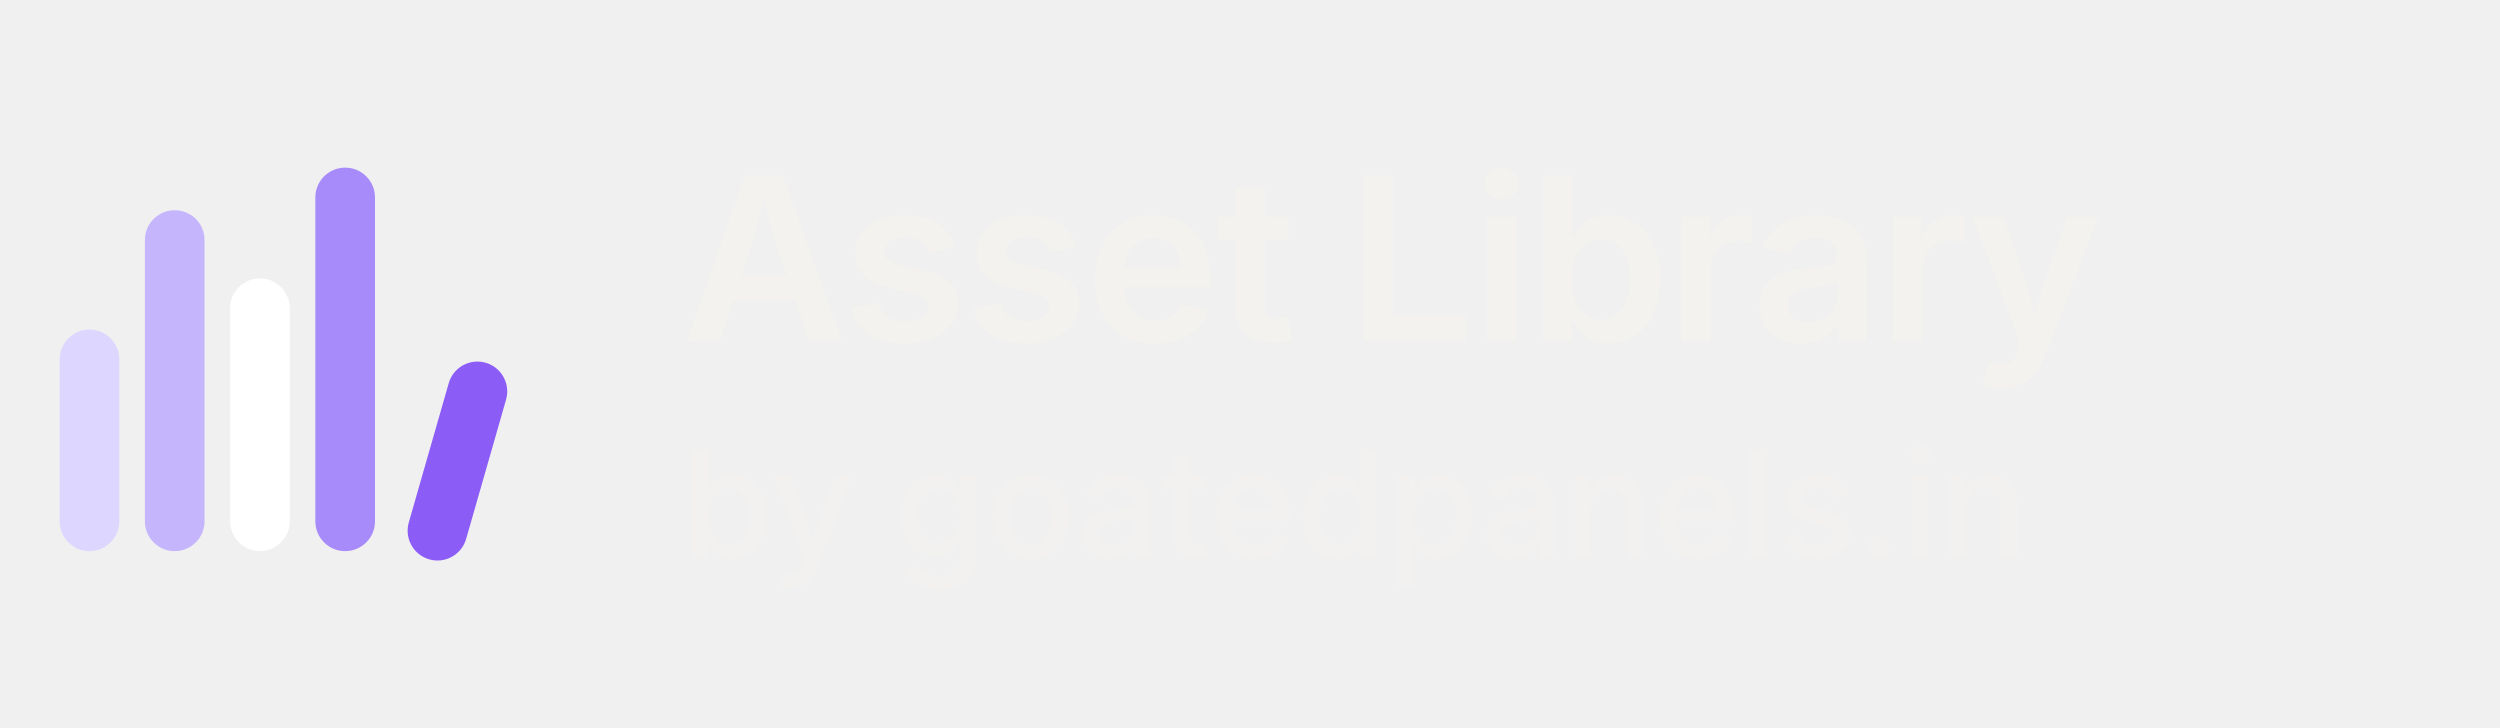
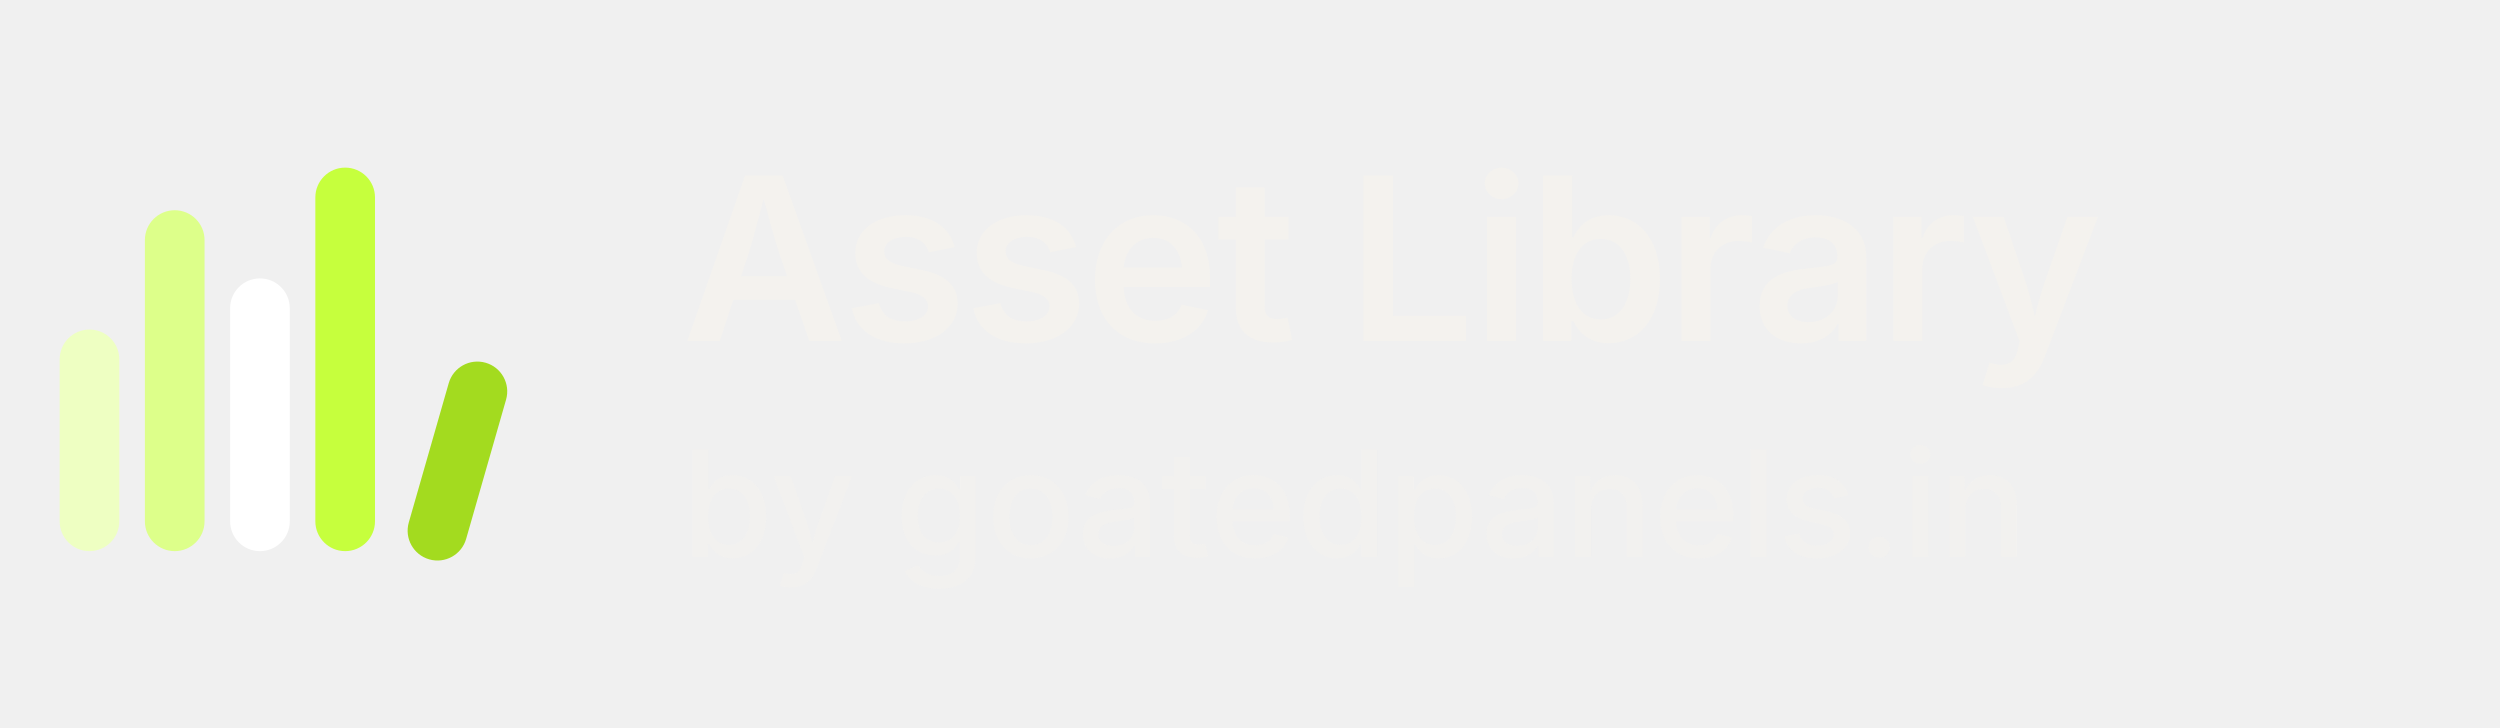
<svg xmlns="http://www.w3.org/2000/svg" viewBox="0 0 220 64" role="img" aria-label="Asset Library by goatedpanels.in">
  <g transform="translate(0 8) scale(0.75)">
-     <rect x="7" y="28" width="7" height="26" rx="3.5" fill="#DDD6FE" />
-     <rect x="17" y="14" width="7" height="40" rx="3.5" fill="#C4B5FD" />
+     <rect x="7" y="28" width="7" height="26" rx="3.5" fill="#EEFFC2" />
+     <rect x="17" y="14" width="7" height="40" rx="3.5" fill="#DDFF8A" />
    <rect x="27" y="22" width="7" height="32" rx="3.5" fill="#FFFFFF" />
-     <rect x="37" y="9" width="7" height="45" rx="3.5" fill="#A78BFA" />
-     <rect x="47" y="30" width="7" height="24" rx="3.5" fill="#8B5CF6" transform="rotate(16 47 54)" />
+     <rect x="37" y="9" width="7" height="45" rx="3.5" fill="#C6FF3D" />
+     <rect x="47" y="30" width="7" height="24" rx="3.5" fill="#A3DB1F" transform="rotate(16 47 54)" />
  </g>
  <text x="60" y="30" font-family="Geist, Inter, 'Segoe UI', Helvetica, Arial, sans-serif" font-size="20" font-weight="600" letter-spacing="-0.3" fill="#F4F2EE">Asset Library</text>
  <text x="60" y="49" font-family="Geist, Inter, 'Segoe UI', Helvetica, Arial, sans-serif" font-size="13" font-weight="500" fill="#F4F2EE" fill-opacity="0.6">by goatedpanels.in</text>
</svg>
